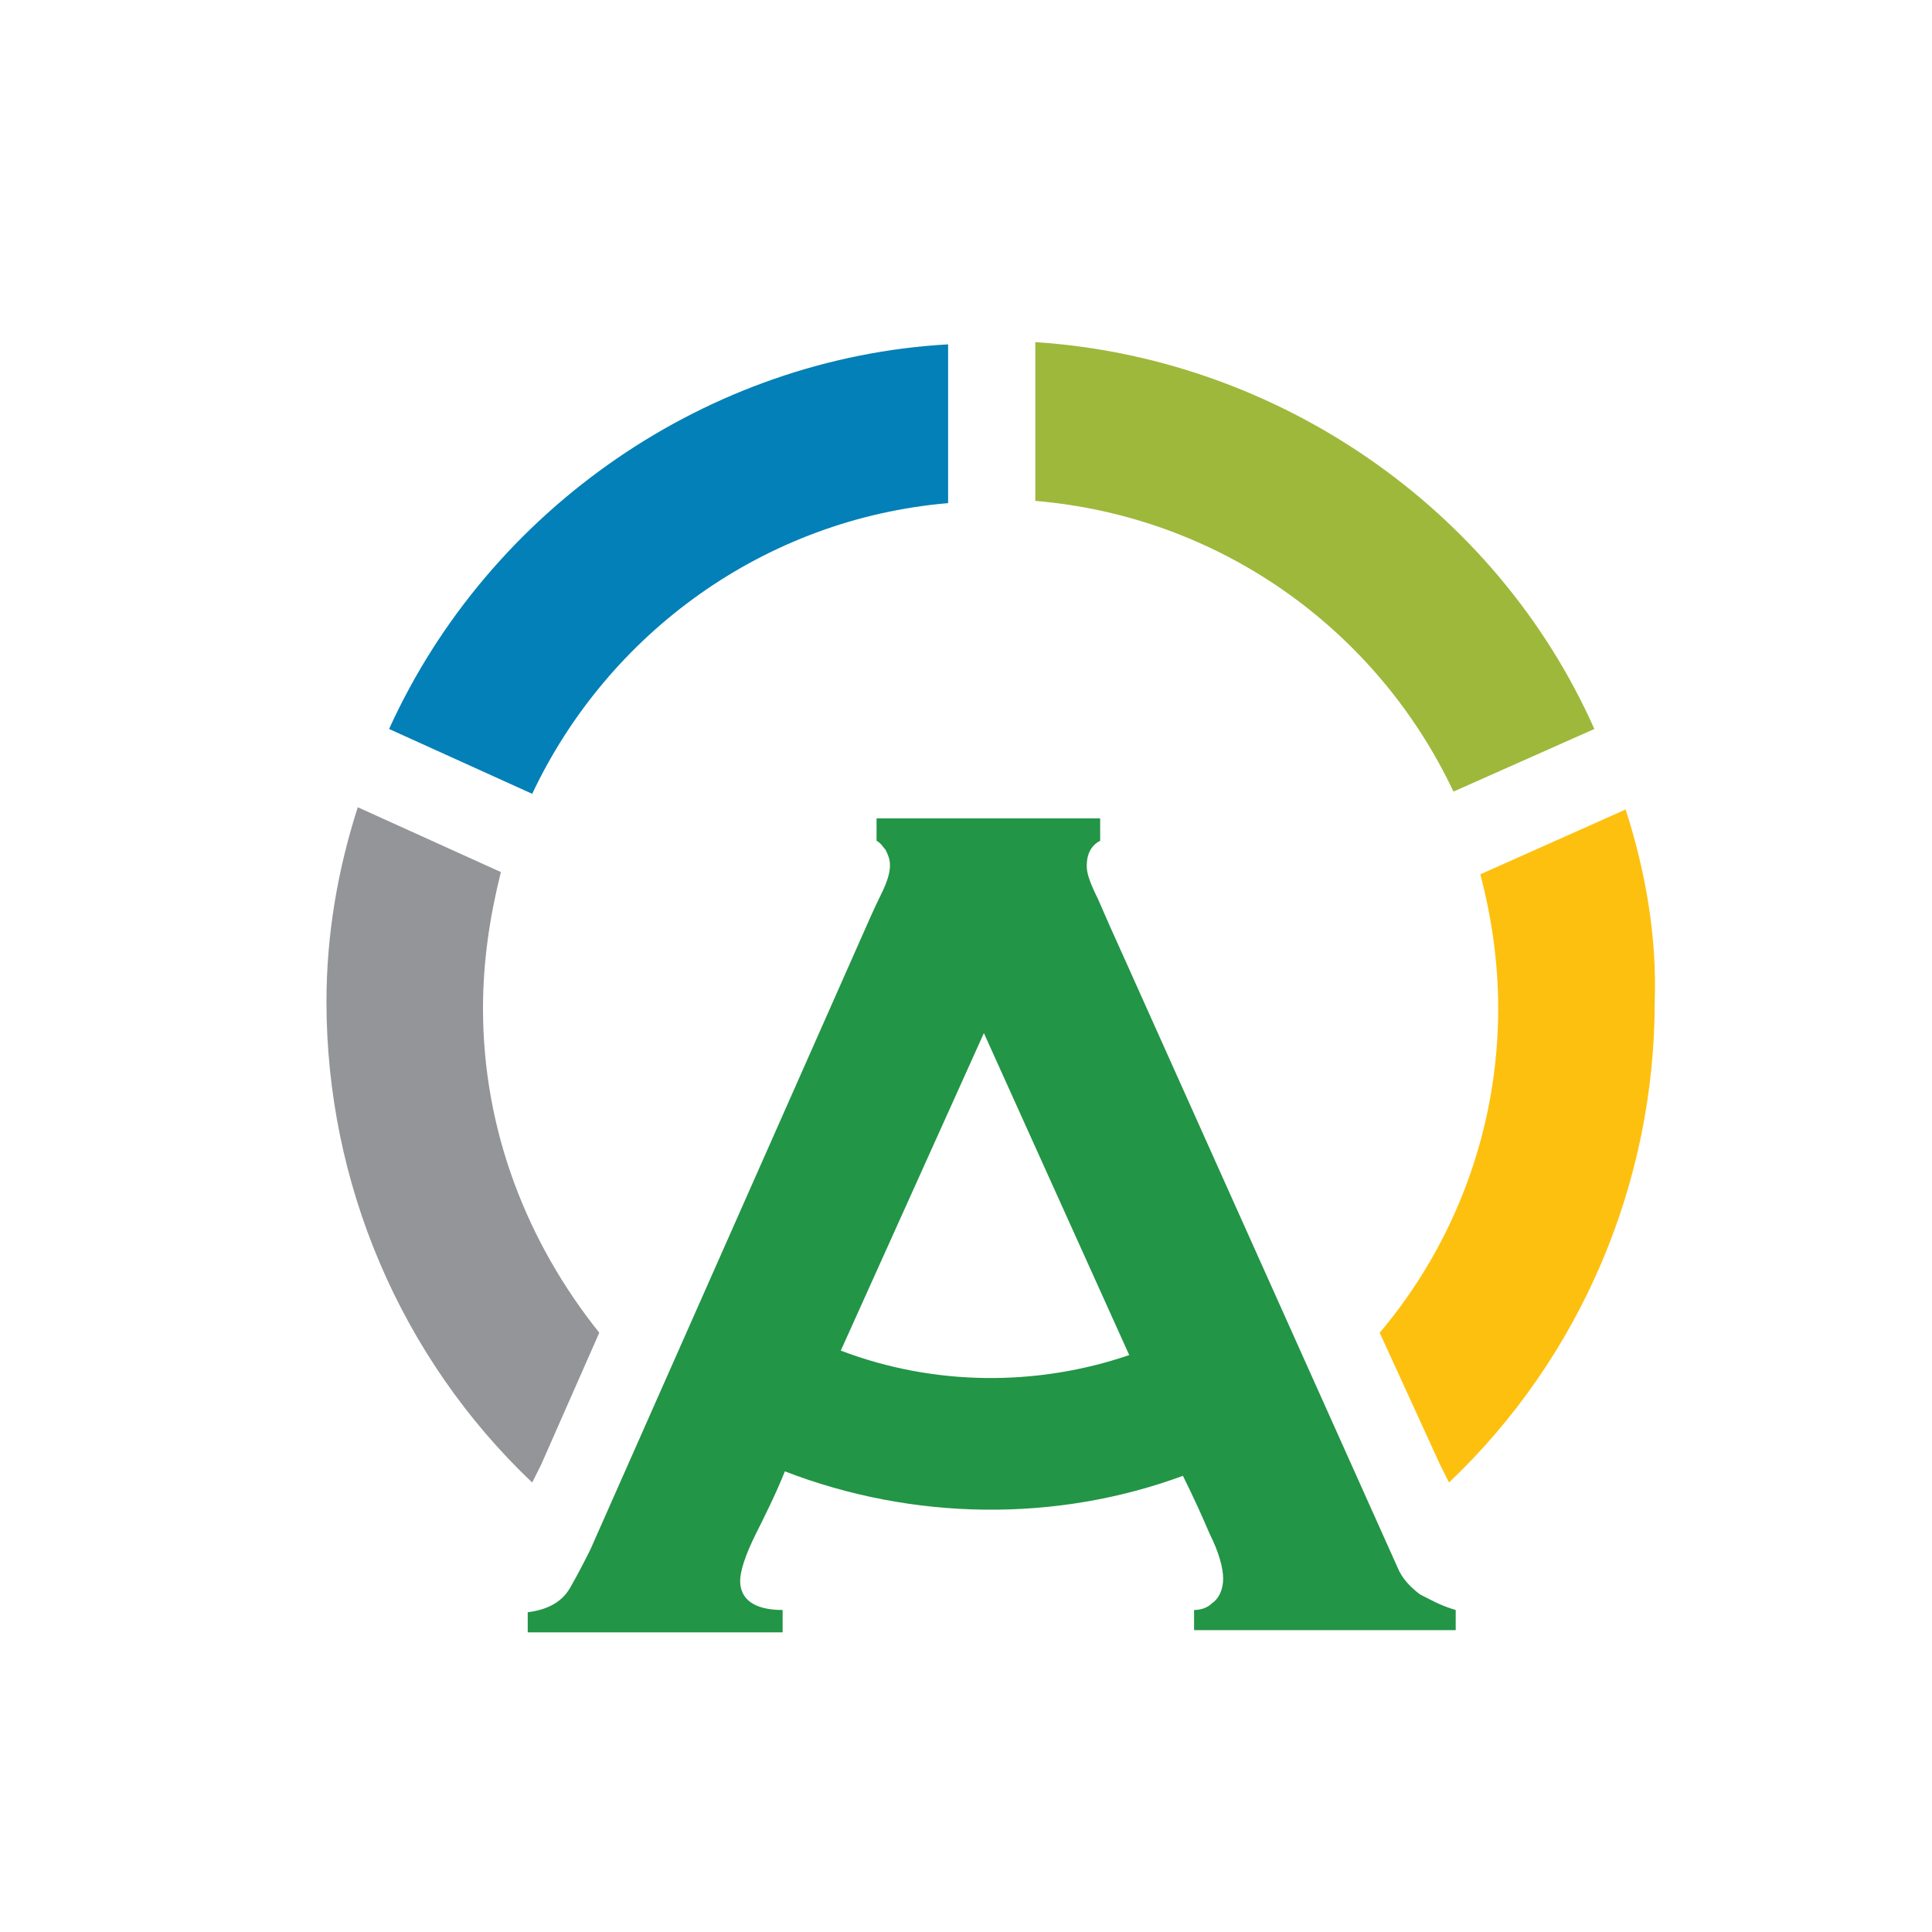
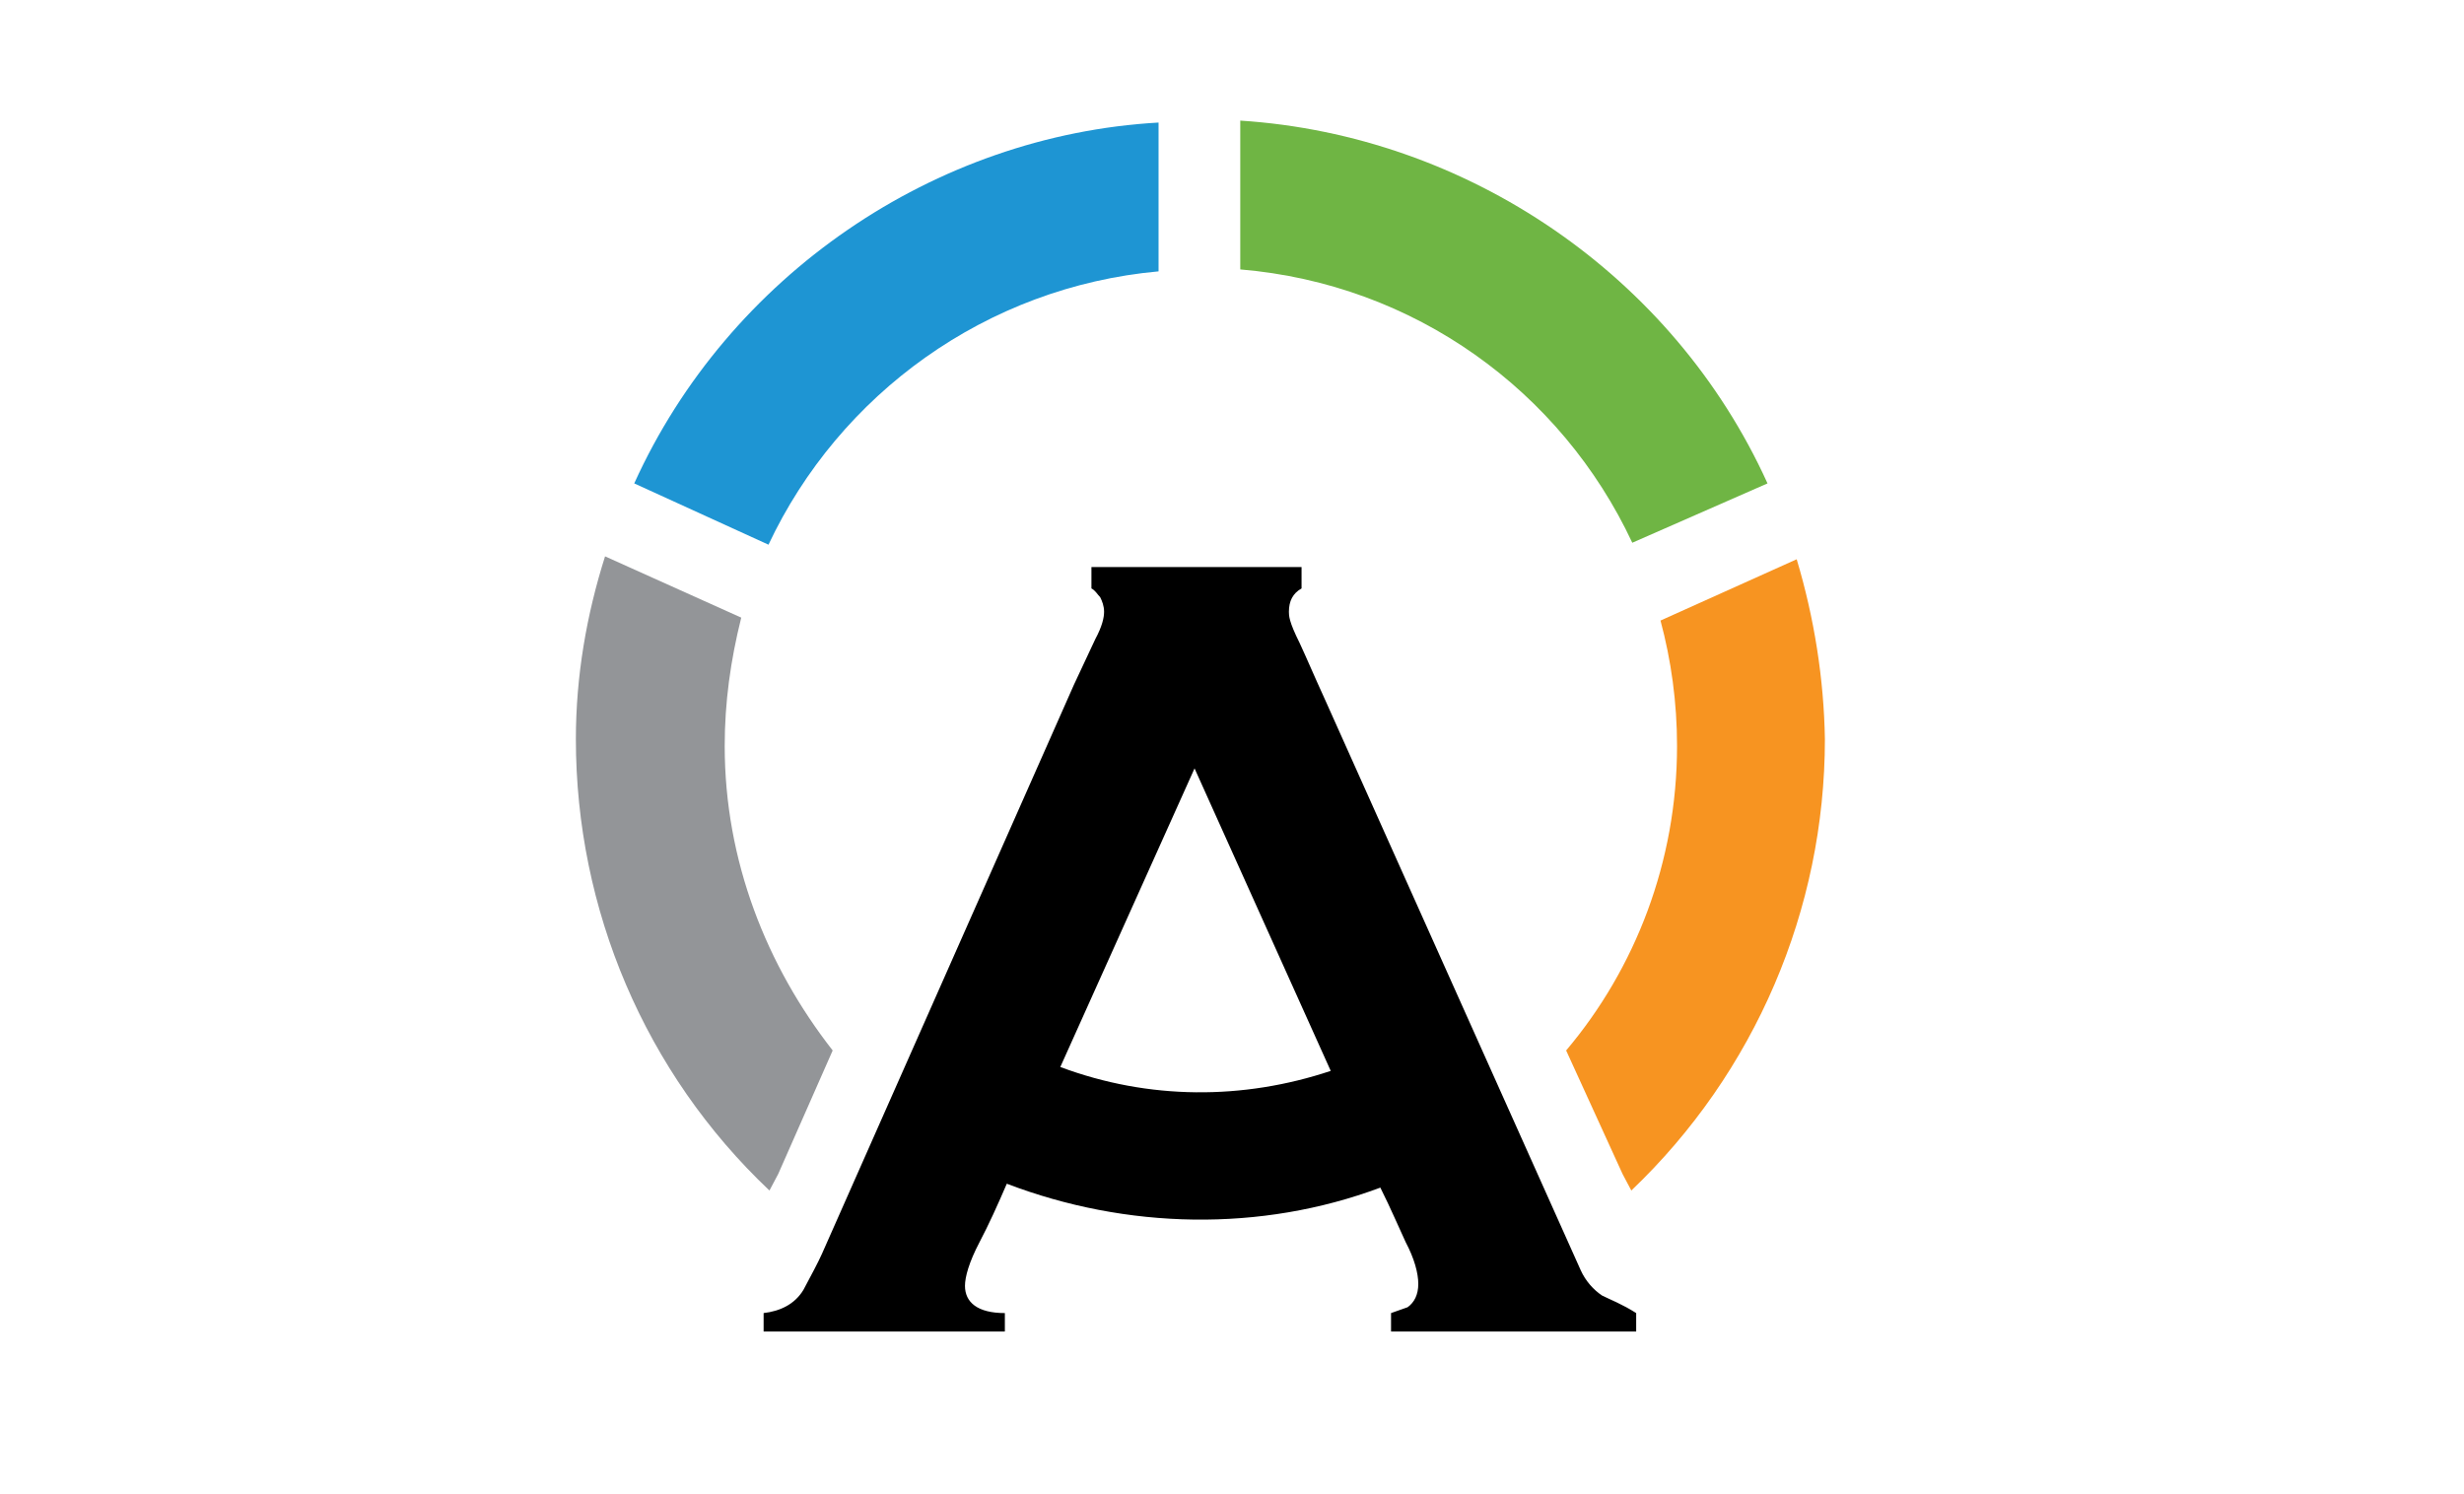
- <svg xmlns="http://www.w3.org/2000/svg" version="1.1" id="Layer_1" x="0px" y="0px" viewBox="0 0 86.4 86.4" style="enable-background:new 0 0 86.4 86.4;" xml:space="preserve">
+ <svg xmlns="http://www.w3.org/2000/svg" version="1.1" id="Layer_1" x="0px" y="0px" viewBox="0 0 253.3 153.6" style="enable-background:new 0 0 253.3 153.6;" xml:space="preserve">
  <style type="text/css">
- 	.st0{fill:#229546;}
- 	.st1{fill:#939598;}
- 	.st2{fill:#FEC00F;}
- 	.st3{fill:#0280B7;}
- 	.st4{fill:#9EB83B;}
+ 	.st0{fill:#939598;}
+ 	.st1{fill:#F79421;}
+ 	.st2{fill:#1E95D3;}
+ 	.st3{fill:#6FB544;}
</style>
-   <path class="st0" d="M63.5,71.3c-0.4-0.3-0.8-0.7-1-1.2L50.3,42.9c-0.5-1.1-0.9-2-1.2-2.7c-0.5-1-0.5-1.3-0.5-1.5  c0-0.5,0.2-0.9,0.6-1.1v-1h-10v1c0.2,0.1,0.3,0.3,0.4,0.4c0.1,0.2,0.2,0.4,0.2,0.7c0,0.3-0.1,0.7-0.4,1.3c-0.3,0.6-0.6,1.3-1,2.2  l-12,27.1c-0.2,0.4-0.5,1-0.9,1.7c-0.4,0.7-1.1,1-1.9,1.1v0.9H35V72c-1.3,0-1.9-0.5-1.9-1.3c0-0.4,0.2-1.1,0.7-2.1  c0.4-0.8,0.9-1.8,1.3-2.8c5.7,2.2,12.1,2.3,17.8,0.2c0.5,1,0.9,1.9,1.2,2.6c0.4,0.8,0.6,1.5,0.6,2c0,0.5-0.2,0.9-0.5,1.1  C54,71.9,53.7,72,53.4,72v0.9h11.7V72C64.4,71.8,63.9,71.5,63.5,71.3z M37.6,60.4L44,46.2l6.5,14.4C46.4,62,41.8,62,37.6,60.4z" />
-   <path class="st1" d="M21.6,45.1c0-2.1,0.3-4.1,0.8-6.1L16,36.1c-0.9,2.8-1.4,5.7-1.4,8.7c0,8.1,3.3,15.9,9.2,21.5l0.4-0.8l2.6-5.9  C23.6,55.6,21.6,50.6,21.6,45.1z" />
-   <path class="st2" d="M72.7,36.2l-6.5,2.9c0.5,1.9,0.8,3.9,0.8,6c0,5.5-2,10.6-5.3,14.5l2.7,5.9l0.4,0.8c5.9-5.6,9.2-13.4,9.2-21.5  C74.1,41.9,73.6,39,72.7,36.2z" />
-   <path class="st3" d="M17.4,32.6l6.4,2.9c3.4-7.2,10.4-12.3,18.6-13v-7.1C31.7,16,21.9,22.7,17.4,32.6z" />
-   <path class="st4" d="M71.3,32.6C66.9,22.7,57.1,16,46.3,15.3v7.1c8.3,0.7,15.3,5.8,18.7,13L71.3,32.6z" />
+   <path d="M164.7,133.2c-0.9-0.6-1.7-1.5-2.2-2.6l-26.3-58.7c-1.1-2.4-1.9-4.3-2.6-5.8c-1.1-2.2-1.1-2.8-1.1-3.2  c0-1.1,0.4-1.9,1.3-2.4v-2.2h-21.6v2.2c0.4,0.2,0.6,0.6,0.9,0.9c0.2,0.4,0.4,0.9,0.4,1.5c0,0.6-0.2,1.5-0.9,2.8  c-0.6,1.3-1.3,2.8-2.2,4.7l-25.9,58.5c-0.4,0.9-1.1,2.2-1.9,3.7c-0.9,1.5-2.4,2.2-4.1,2.4v1.9h24.8v-1.9c-2.8,0-4.1-1.1-4.1-2.8  c0-0.9,0.4-2.4,1.5-4.5c0.9-1.7,1.9-3.9,2.8-6c12.3,4.7,26.1,5,38.4,0.4c1.1,2.2,1.9,4.1,2.6,5.6c0.9,1.7,1.3,3.2,1.3,4.3  c0,1.1-0.4,1.9-1.1,2.4c-0.6,0.2-1.1,0.4-1.7,0.6v1.9h25.2v-1.9C166.8,134.1,165.5,133.6,164.7,133.2z M109,109.7L122.8,79l14,31.1  C127.8,113.1,118.1,113.1,109,109.7z" />
+   <path class="st0" d="M74.5,76.7c0-4.5,0.6-8.8,1.7-13.2l-14-6.3c-1.9,6-3,12.3-3,18.8c0,17.5,7.1,34.3,19.9,46.4l0.9-1.7l5.6-12.7  C78.8,99.3,74.5,88.5,74.5,76.7z" />
+   <path class="st1" d="M184.7,57.5l-14,6.3c1.1,4.1,1.7,8.4,1.7,12.9c0,11.9-4.3,22.9-11.4,31.3l5.8,12.7l0.9,1.7  c12.7-12.1,19.9-28.9,19.9-46.4C187.5,69.8,186.5,63.5,184.7,57.5z" />
+   <path class="st2" d="M65.2,49.7L79,56c7.3-15.5,22.4-26.5,40.1-28.1V12.6C96.1,13.9,74.9,28.3,65.2,49.7z" />
+   <path class="st3" d="M181.7,49.7c-9.7-21.4-30.9-35.8-54.2-37.3v15.3c17.9,1.5,33,12.5,40.3,28.1L181.7,49.7z" />
</svg>
